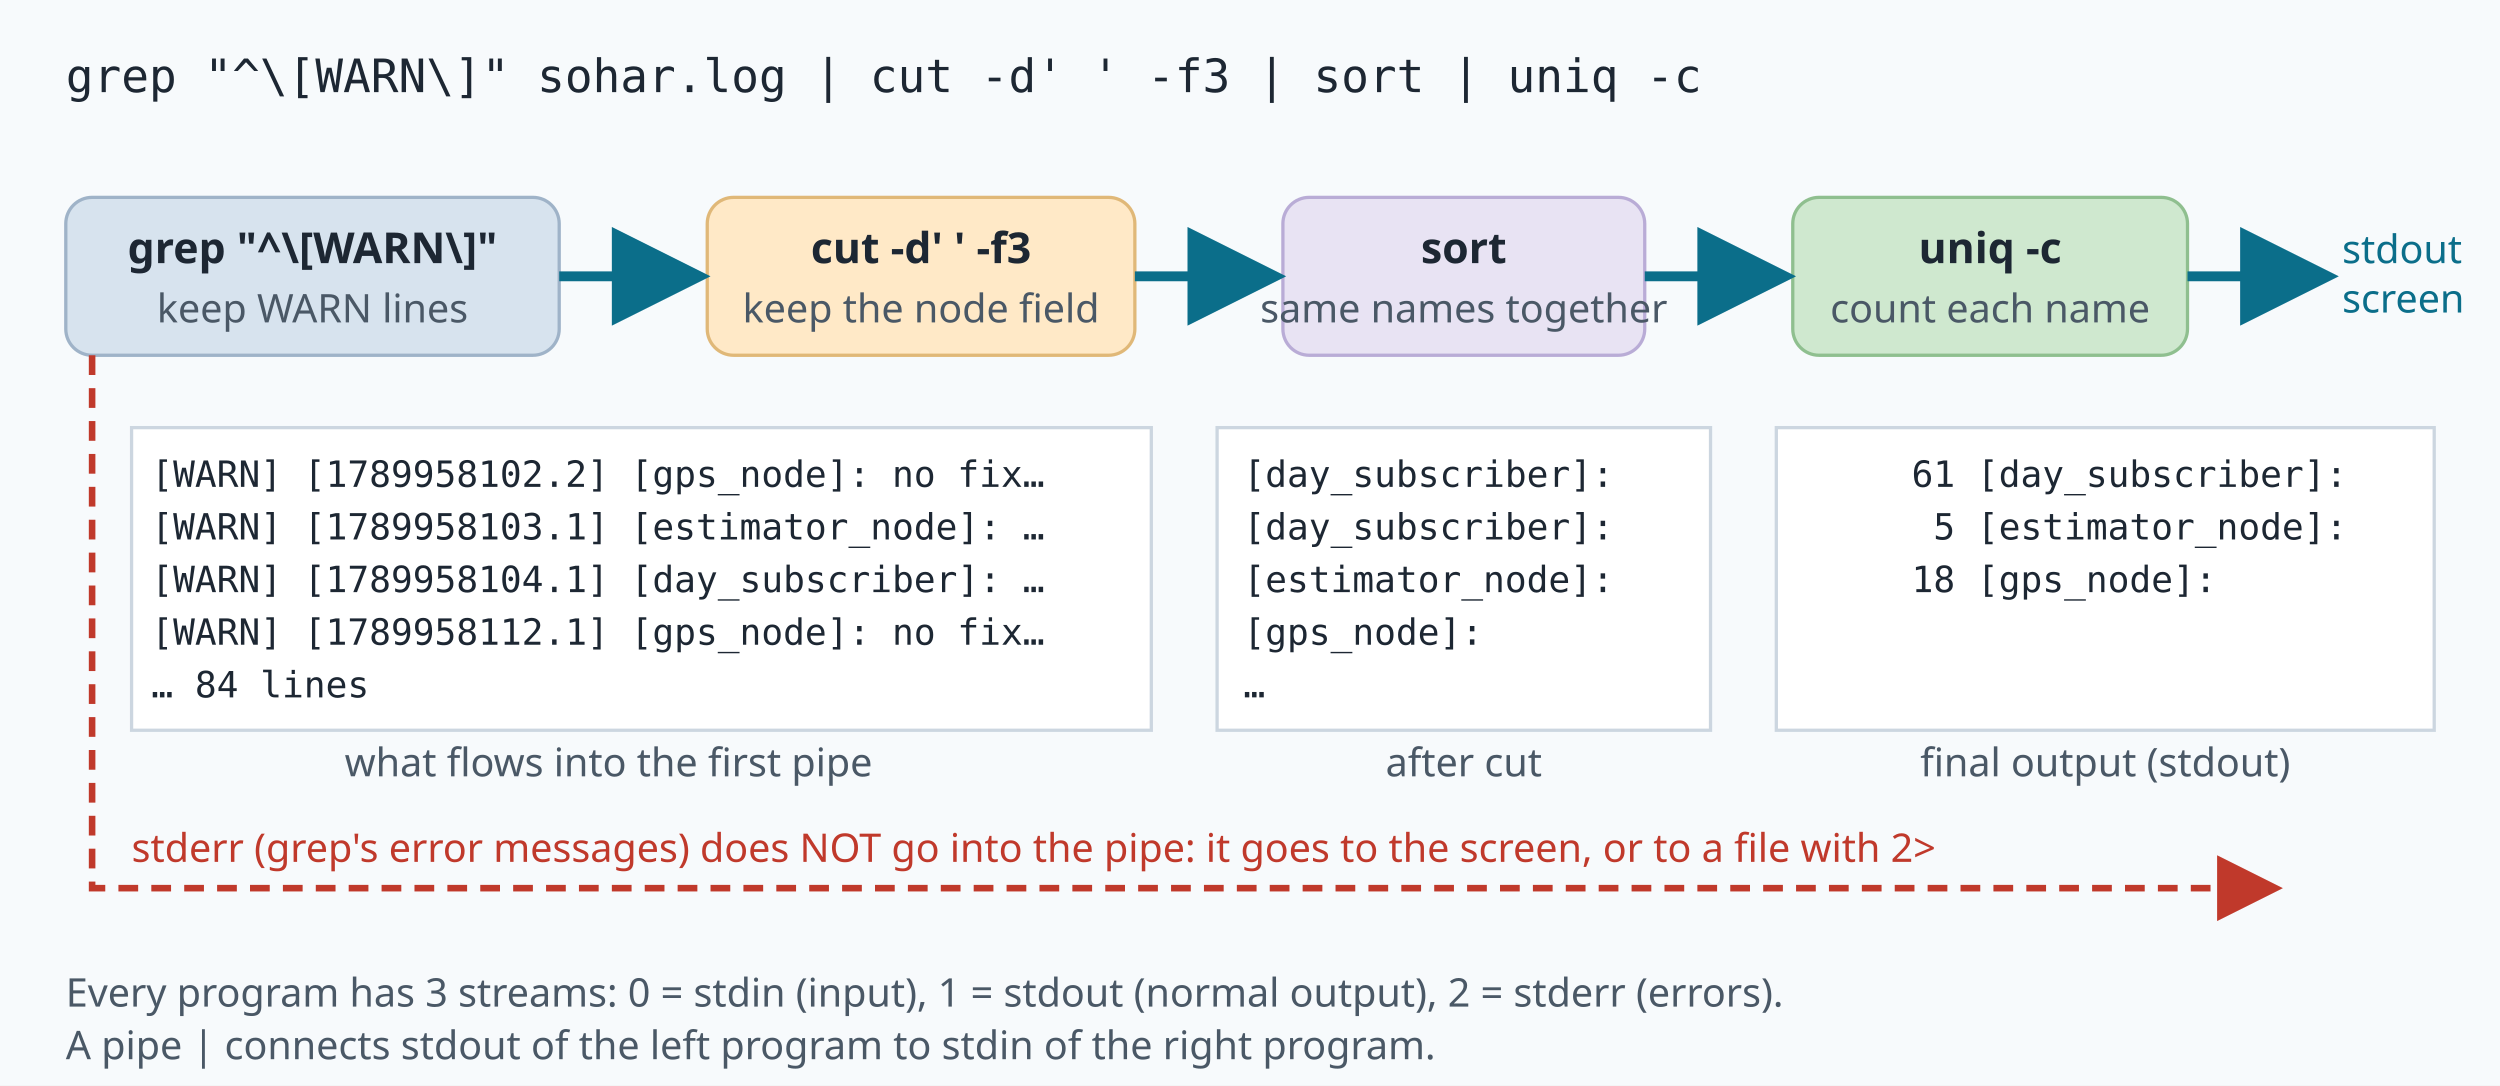
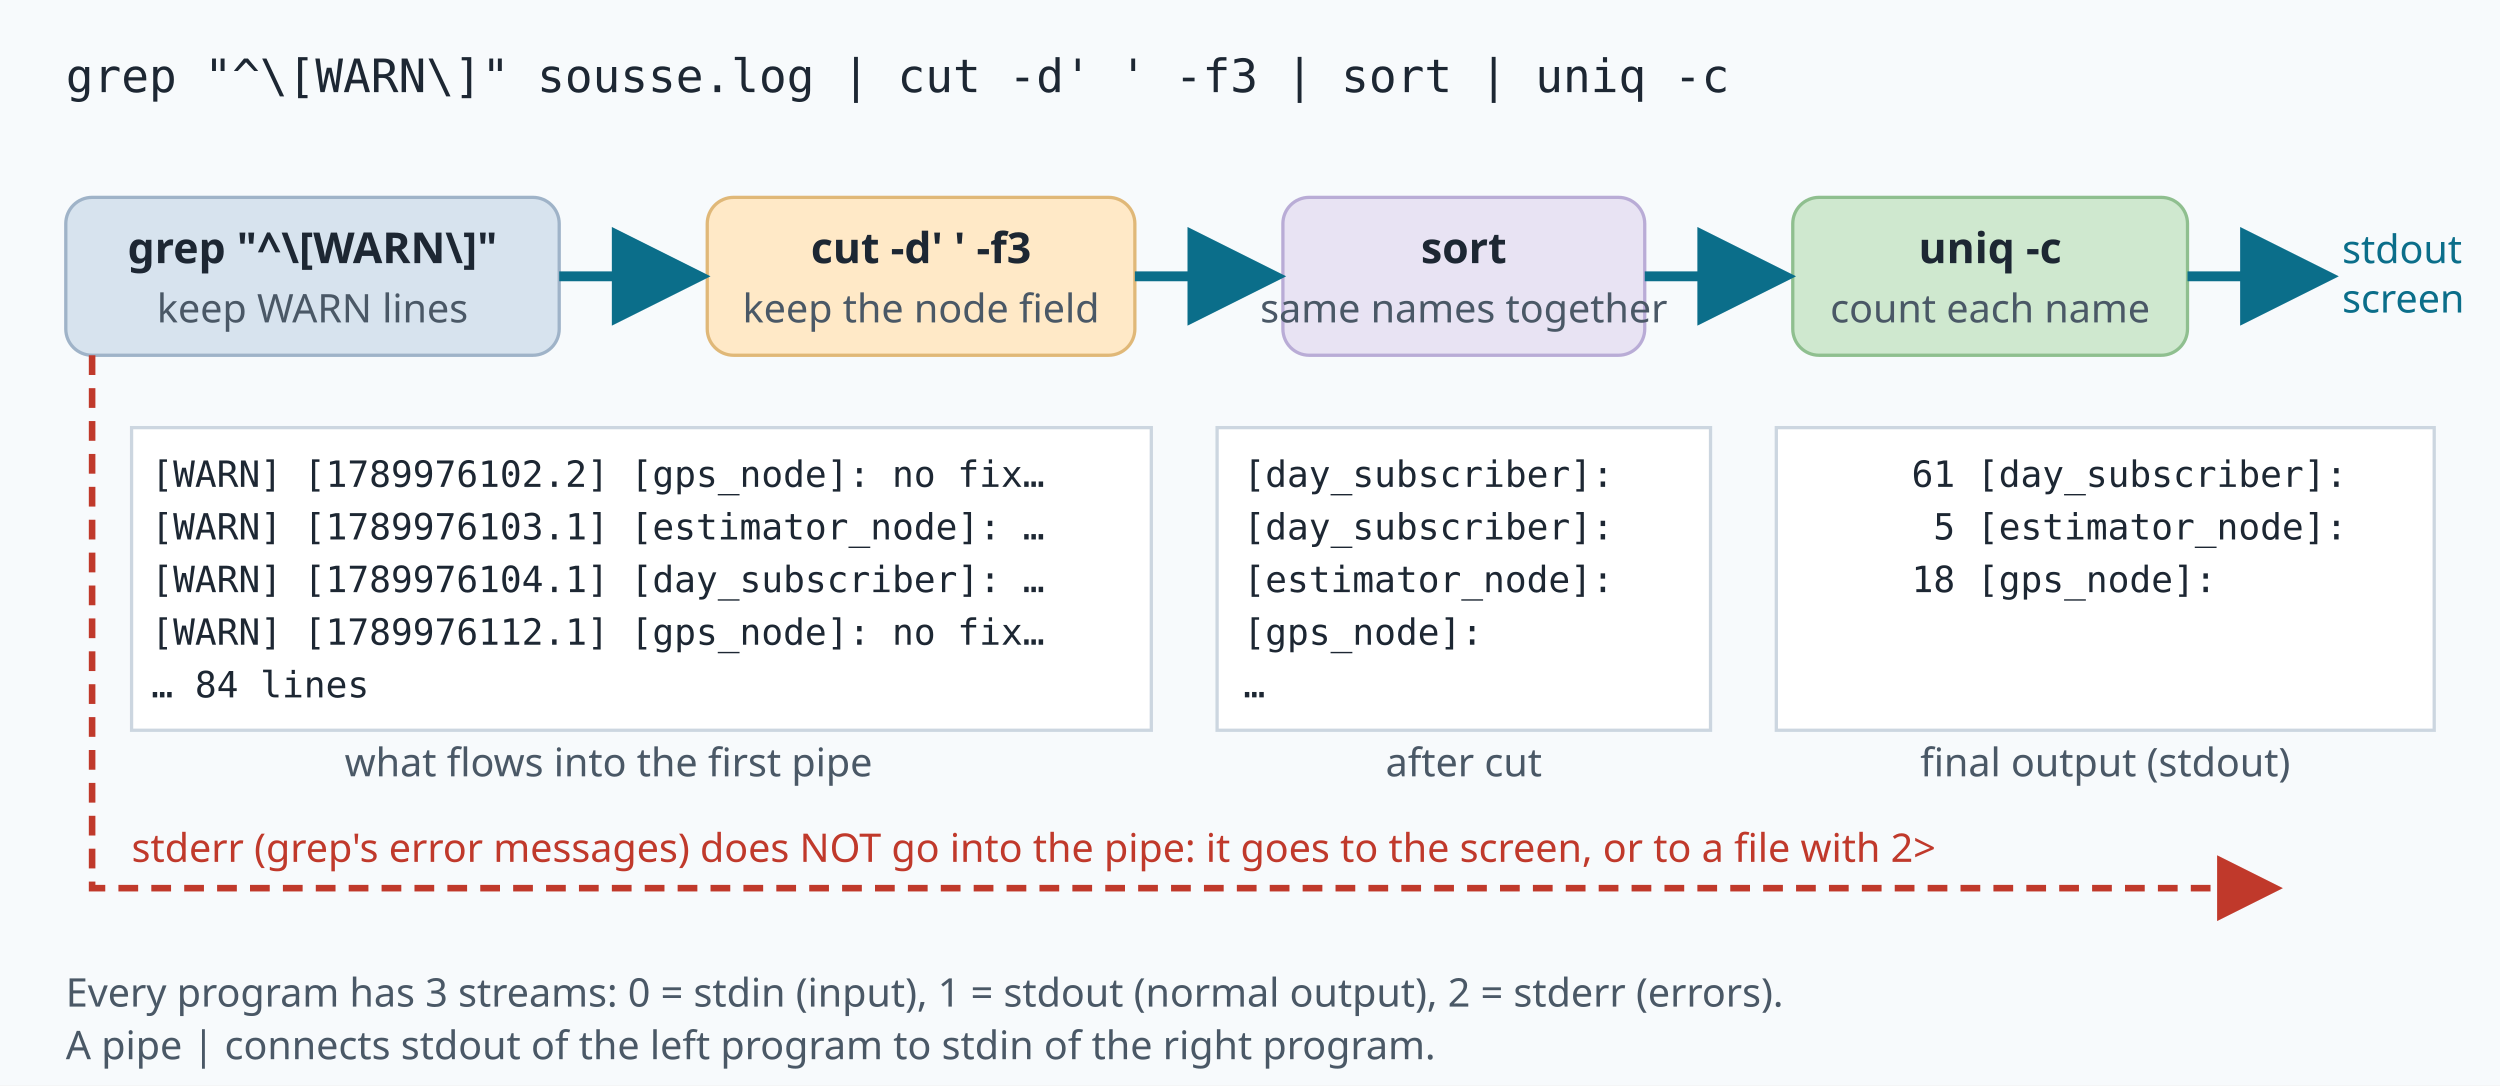
<svg xmlns="http://www.w3.org/2000/svg" viewBox="0 0 760 330" font-family="sans-serif" font-size="13">
  <rect width="760" height="330" fill="#f7fafc" />
-   <text x="20" y="28" font-family="monospace" font-size="14" fill="#1d2733">grep "^\[WARN\]" sohar.log | cut -d' ' -f3 | sort | uniq -c</text>
+   <text x="20" y="28" font-family="monospace" font-size="14" fill="#1d2733">grep "^\[WARN\]" sousse.log | cut -d' ' -f3 | sort | uniq -c</text>
  <defs>
    <marker id="a" markerWidth="10" markerHeight="10" refX="8" refY="5" orient="auto">
      <path d="M0 0 L10 5 L0 10 Z" fill="#0b6e8a" />
    </marker>
    <marker id="r" markerWidth="10" markerHeight="10" refX="8" refY="5" orient="auto">
      <path d="M0 0 L10 5 L0 10 Z" fill="#c0392b" />
    </marker>
  </defs>
  <g font-weight="bold" text-anchor="middle" fill="#1d2733">
    <rect x="20" y="60" width="150" height="48" rx="8" fill="#d7e3ee" stroke="#9fb3c8" />
    <text x="95" y="80">grep "^\[WARN\]"</text>
    <rect x="215" y="60" width="130" height="48" rx="8" fill="#ffe9c7" stroke="#e0b878" />
    <text x="280" y="80">cut -d' ' -f3</text>
    <rect x="390" y="60" width="110" height="48" rx="8" fill="#e8e3f3" stroke="#b9acd6" />
    <text x="445" y="80">sort</text>
    <rect x="545" y="60" width="120" height="48" rx="8" fill="#cfe8cf" stroke="#8fbf8f" />
    <text x="605" y="80">uniq -c</text>
  </g>
  <g font-size="12" text-anchor="middle" fill="#4a5866">
    <text x="95" y="98">keep WARN lines</text>
    <text x="280" y="98">keep the node field</text>
    <text x="445" y="98">same names together</text>
    <text x="605" y="98">count each name</text>
  </g>
  <g stroke="#0b6e8a" stroke-width="3" marker-end="url(#a)">
    <line x1="170" y1="84" x2="210" y2="84" />
    <line x1="345" y1="84" x2="385" y2="84" />
    <line x1="500" y1="84" x2="540" y2="84" />
    <line x1="665" y1="84" x2="705" y2="84" />
  </g>
  <text x="712" y="80" font-size="12" fill="#0b6e8a">stdout</text>
  <text x="712" y="95" font-size="12" fill="#0b6e8a">screen</text>
  <g font-family="monospace" font-size="11" fill="#1d2733" xml:space="preserve" style="white-space:pre">
    <rect x="40" y="130" width="310" height="92" fill="#fff" stroke="#ccd6e0" />
-     <text x="46" y="148">[WARN] [1789958102.2] [gps_node]: no fix…</text>
-     <text x="46" y="164">[WARN] [1789958103.1] [estimator_node]: …</text>
-     <text x="46" y="180">[WARN] [1789958104.1] [day_subscriber]: …</text>
-     <text x="46" y="196">[WARN] [1789958112.1] [gps_node]: no fix…</text>
+     <text x="46" y="148">[WARN] [1789976102.2] [gps_node]: no fix…</text>
+     <text x="46" y="164">[WARN] [1789976103.1] [estimator_node]: …</text>
+     <text x="46" y="180">[WARN] [1789976104.1] [day_subscriber]: …</text>
+     <text x="46" y="196">[WARN] [1789976112.1] [gps_node]: no fix…</text>
    <text x="46" y="212">… 84 lines</text>
    <rect x="370" y="130" width="150" height="92" fill="#fff" stroke="#ccd6e0" />
    <text x="378" y="148">[day_subscriber]:</text>
    <text x="378" y="164">[day_subscriber]:</text>
    <text x="378" y="180">[estimator_node]:</text>
    <text x="378" y="196">[gps_node]:</text>
    <text x="378" y="212">…</text>
    <rect x="540" y="130" width="200" height="92" fill="#fff" stroke="#ccd6e0" />
    <text x="548" y="148">     61 [day_subscriber]:</text>
    <text x="548" y="164">      5 [estimator_node]:</text>
    <text x="548" y="180">     18 [gps_node]:</text>
  </g>
  <text x="185" y="236" font-size="12" text-anchor="middle" fill="#4a5866">what flows into the first pipe</text>
  <text x="445" y="236" font-size="12" text-anchor="middle" fill="#4a5866">after cut</text>
  <text x="640" y="236" font-size="12" text-anchor="middle" fill="#4a5866">final output (stdout)</text>
  <path d="M28 108 V270 H690" fill="none" stroke="#c0392b" stroke-width="2" stroke-dasharray="6 4" marker-end="url(#r)" />
  <text x="40" y="262" font-size="12" fill="#c0392b">stderr (grep's error messages) does NOT go into the pipe: it goes to the screen, or to a file with 2&gt;</text>
  <text x="20" y="306" font-size="12" fill="#4a5866">Every program has 3 streams: 0 = stdin (input), 1 = stdout (normal output), 2 = stderr (errors).</text>
  <text x="20" y="322" font-size="12" fill="#4a5866">A pipe | connects stdout of the left program to stdin of the right program.</text>
</svg>
